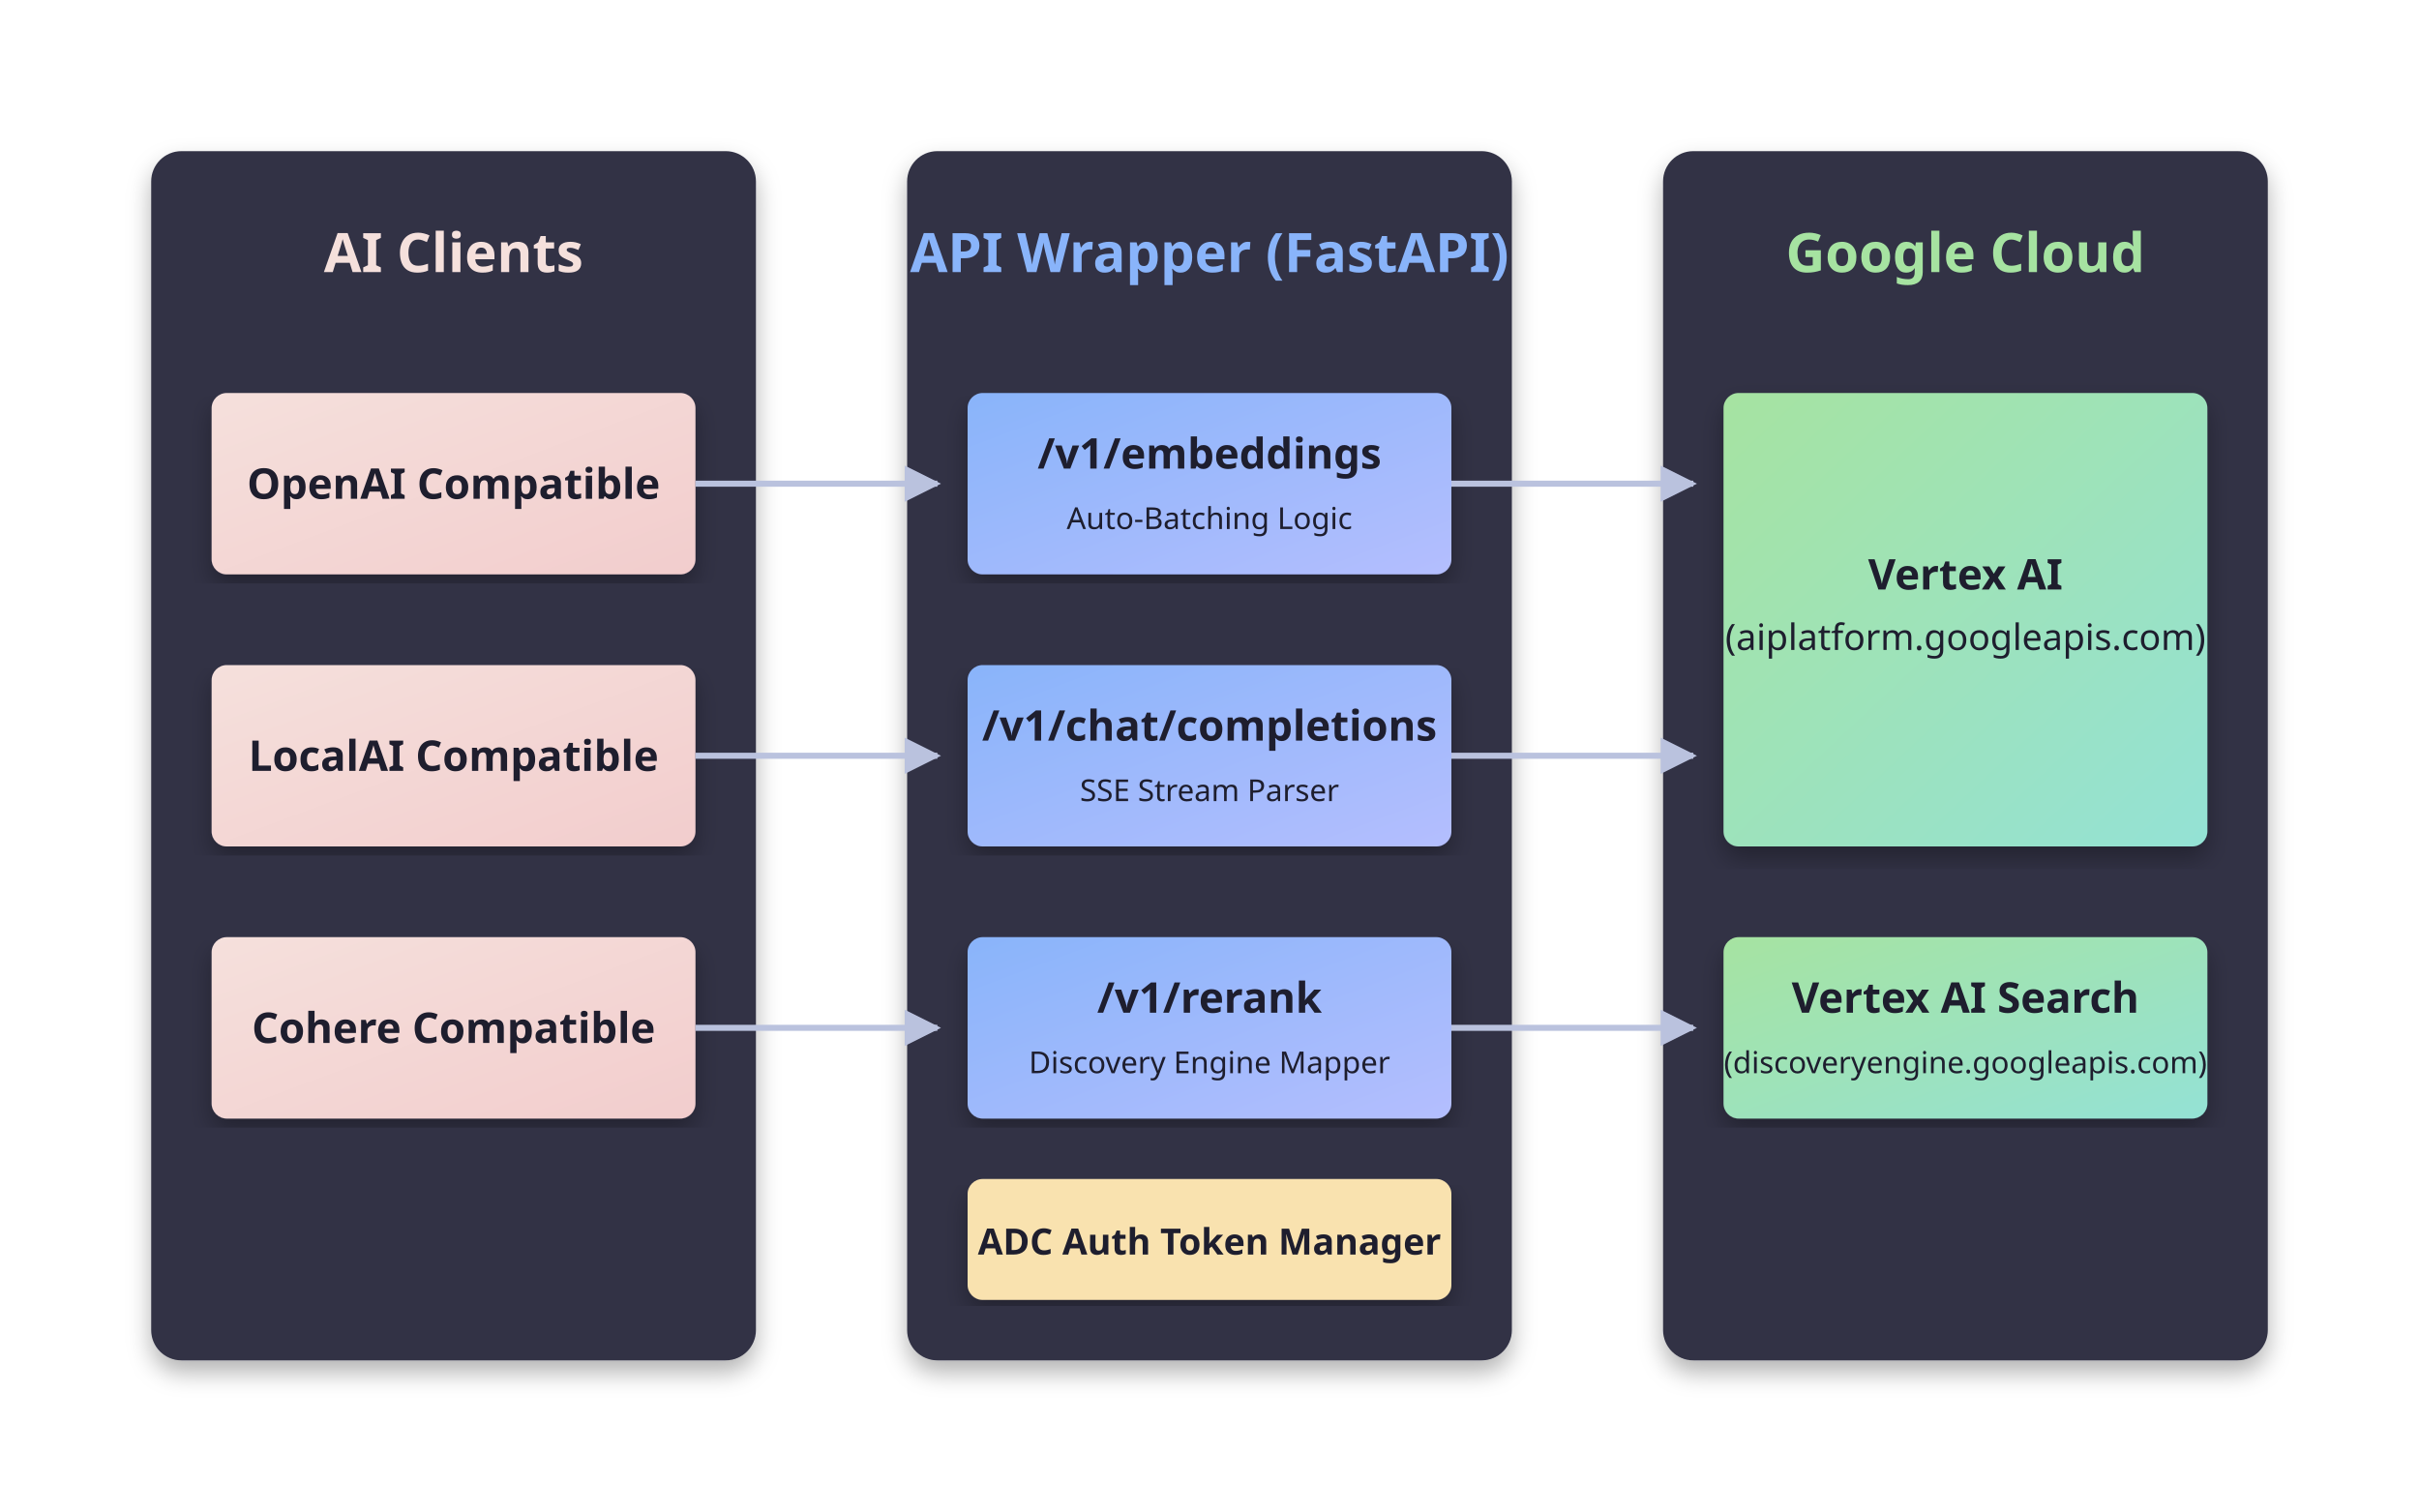
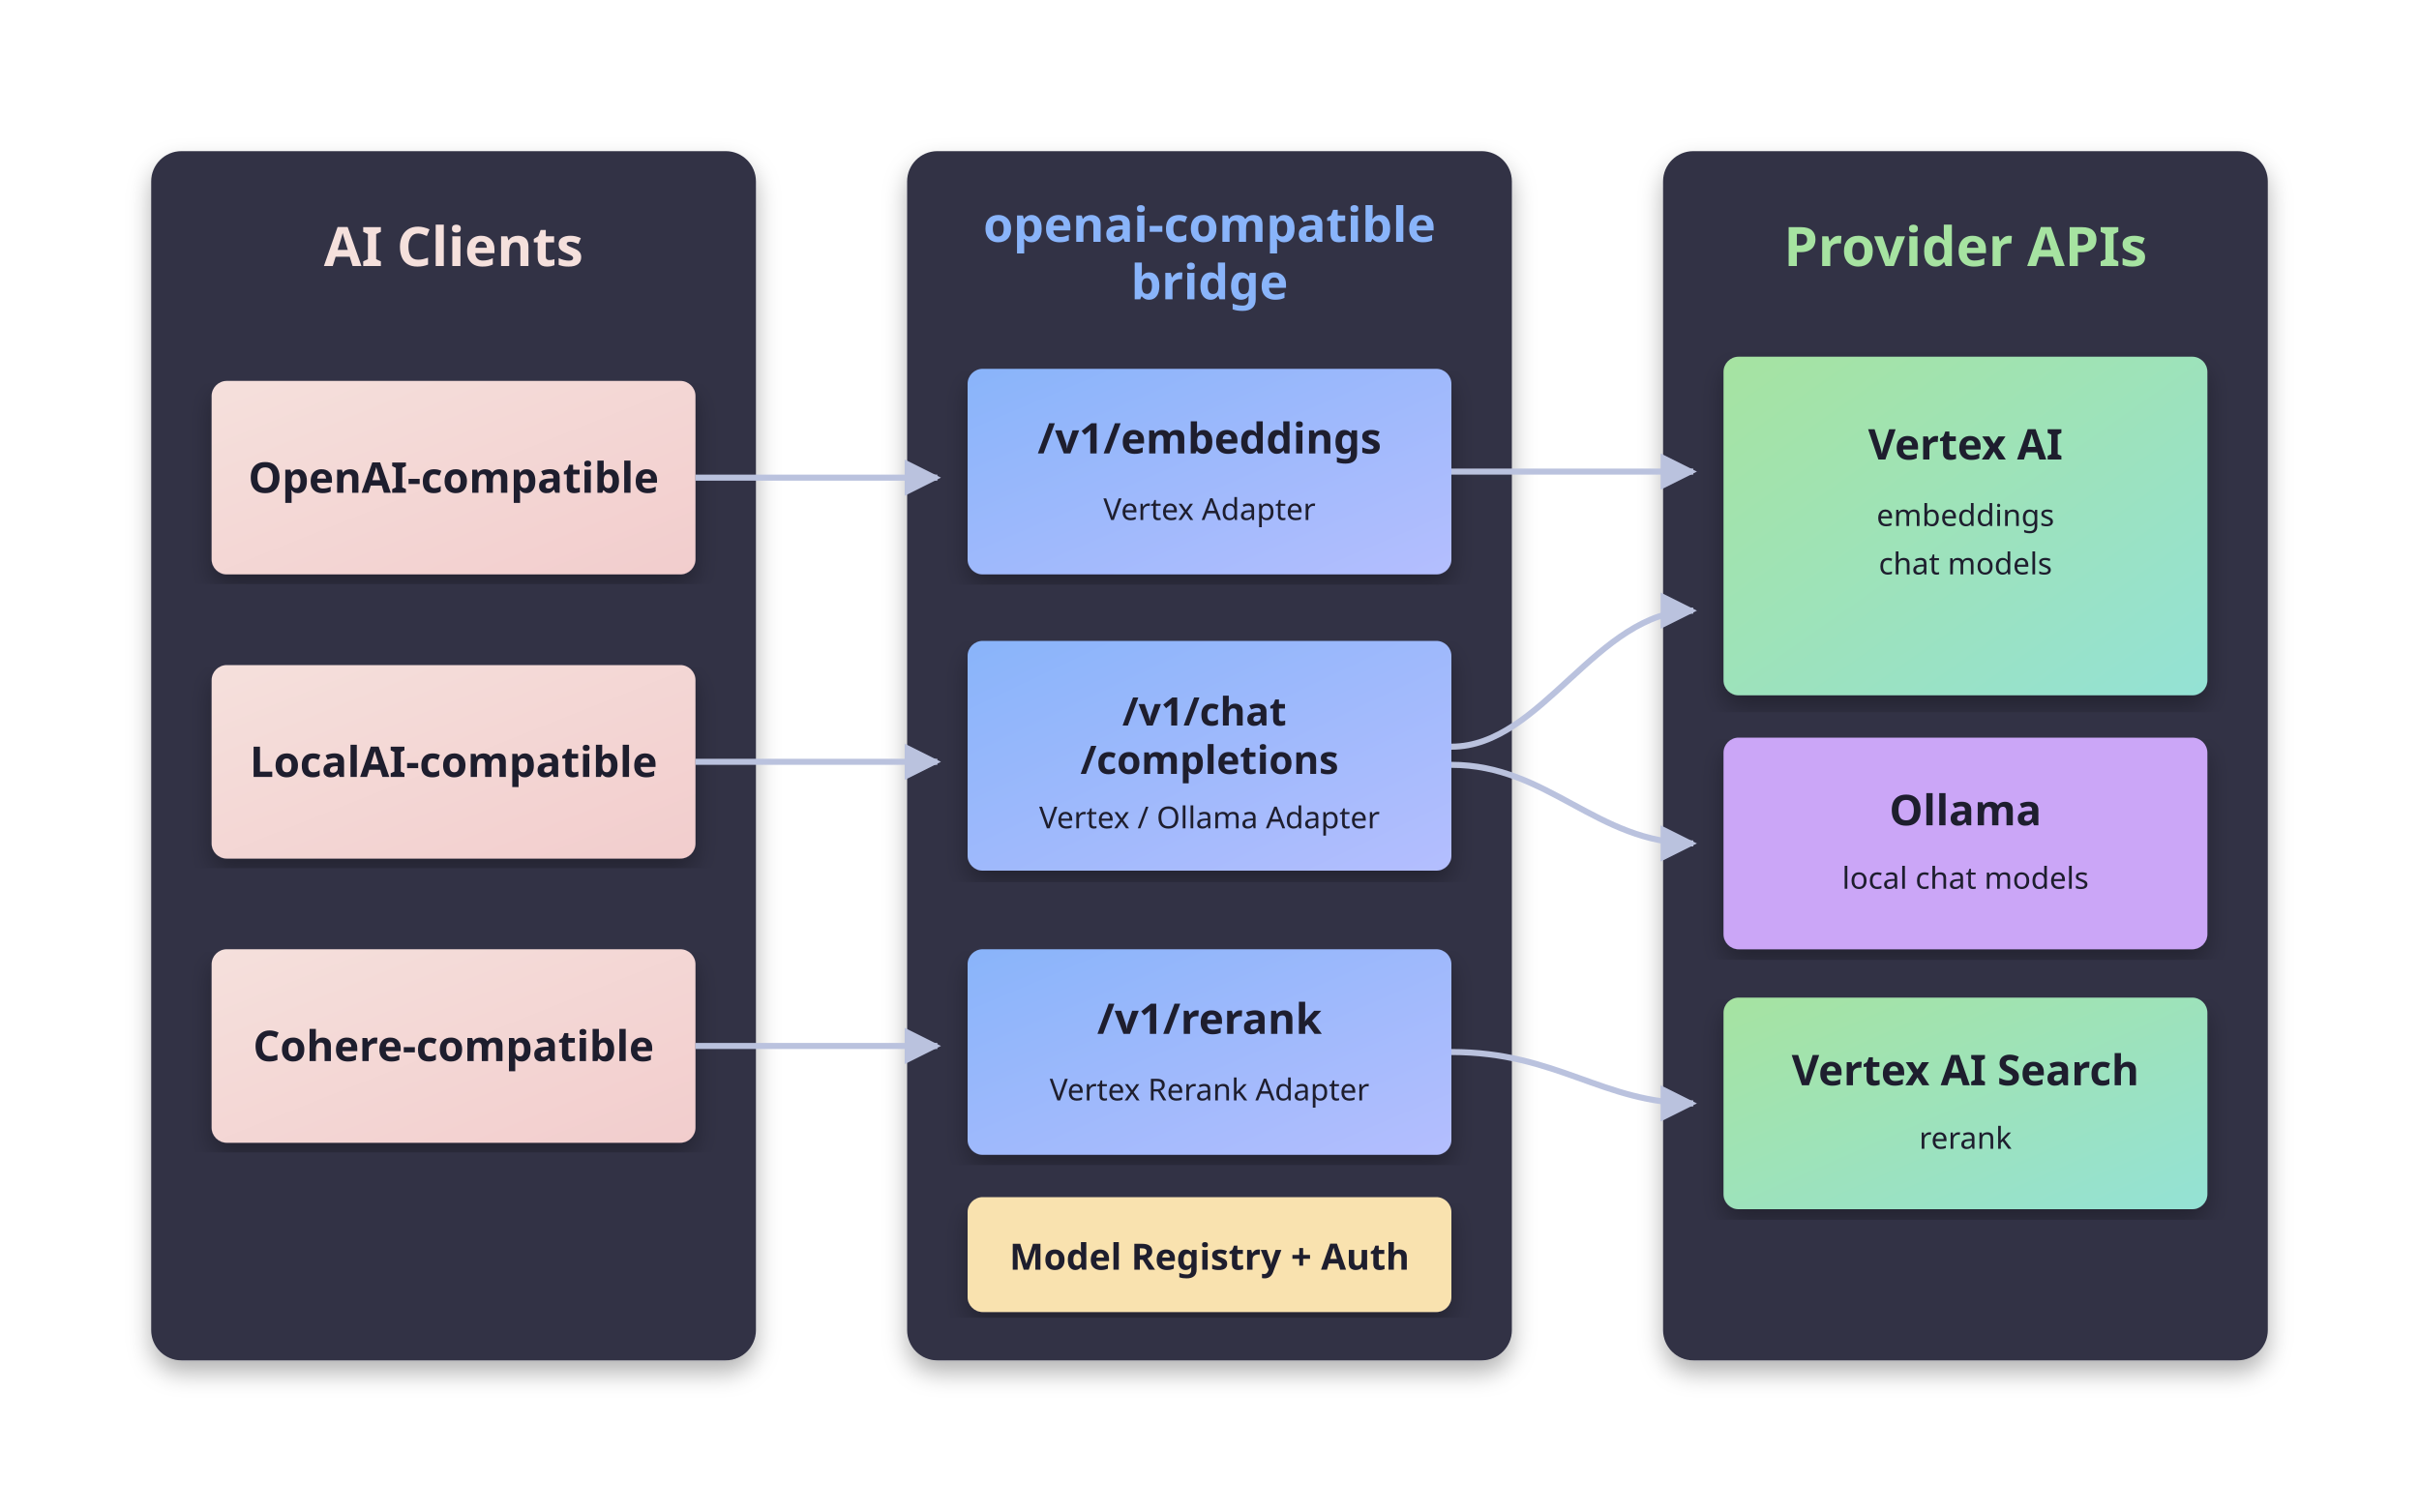
<svg xmlns="http://www.w3.org/2000/svg" viewBox="0 0 800 500">
  <defs>
    <linearGradient id="gradClient" x1="0%" y1="0%" x2="100%" y2="100%">
      <stop offset="0%" stop-color="#f5e0dc" />
      <stop offset="100%" stop-color="#f2cdcd" />
    </linearGradient>
    <linearGradient id="gradWrapper" x1="0%" y1="0%" x2="100%" y2="100%">
      <stop offset="0%" stop-color="#89b4fa" />
      <stop offset="100%" stop-color="#b4befe" />
    </linearGradient>
    <linearGradient id="gradGoogle" x1="0%" y1="0%" x2="100%" y2="100%">
      <stop offset="0%" stop-color="#a6e3a1" />
      <stop offset="100%" stop-color="#94e2d5" />
    </linearGradient>
    <filter id="shadow" x="-5%" y="-5%" width="110%" height="110%">
      <feDropShadow dx="0" dy="4" stdDeviation="4" flood-color="#000" flood-opacity="0.3" />
    </filter>
  </defs>
  <rect x="50" y="50" width="200" height="400" rx="10" fill="#313244" filter="url(#shadow)" />
-   <text x="150" y="90" font-family="sans-serif" font-size="18" font-weight="bold" fill="#f5e0dc" text-anchor="middle">AI Clients</text>
-   <rect x="70" y="130" width="160" height="60" rx="5" fill="url(#gradClient)" filter="url(#shadow)" />
-   <text x="150" y="165" font-family="sans-serif" font-size="14" font-weight="bold" fill="#1e1e2e" text-anchor="middle">OpenAI Compatible</text>
-   <rect x="70" y="220" width="160" height="60" rx="5" fill="url(#gradClient)" filter="url(#shadow)" />
-   <text x="150" y="255" font-family="sans-serif" font-size="14" font-weight="bold" fill="#1e1e2e" text-anchor="middle">LocalAI Compatible</text>
-   <rect x="70" y="310" width="160" height="60" rx="5" fill="url(#gradClient)" filter="url(#shadow)" />
-   <text x="150" y="345" font-family="sans-serif" font-size="14" font-weight="bold" fill="#1e1e2e" text-anchor="middle">Cohere Compatible</text>
+   <text x="150" y="88" font-family="sans-serif" font-size="18" font-weight="bold" fill="#f5e0dc" text-anchor="middle">AI Clients</text>
+   <rect x="70" y="126" width="160" height="64" rx="5" fill="url(#gradClient)" filter="url(#shadow)" />
+   <text x="150" y="163" font-family="sans-serif" font-size="14" font-weight="bold" fill="#1e1e2e" text-anchor="middle">OpenAI-compatible</text>
+   <rect x="70" y="220" width="160" height="64" rx="5" fill="url(#gradClient)" filter="url(#shadow)" />
+   <text x="150" y="257" font-family="sans-serif" font-size="14" font-weight="bold" fill="#1e1e2e" text-anchor="middle">LocalAI-compatible</text>
+   <rect x="70" y="314" width="160" height="64" rx="5" fill="url(#gradClient)" filter="url(#shadow)" />
+   <text x="150" y="351" font-family="sans-serif" font-size="14" font-weight="bold" fill="#1e1e2e" text-anchor="middle">Cohere-compatible</text>
  <rect x="300" y="50" width="200" height="400" rx="10" fill="#313244" filter="url(#shadow)" />
-   <text x="400" y="90" font-family="sans-serif" font-size="18" font-weight="bold" fill="#89b4fa" text-anchor="middle">API Wrapper (FastAPI)</text>
-   <rect x="320" y="130" width="160" height="60" rx="5" fill="url(#gradWrapper)" filter="url(#shadow)" />
-   <text x="400" y="155" font-family="sans-serif" font-size="14" font-weight="bold" fill="#1e1e2e" text-anchor="middle">/v1/embeddings</text>
-   <text x="400" y="175" font-family="sans-serif" font-size="10" fill="#1e1e2e" text-anchor="middle">Auto-Batching Logic</text>
-   <rect x="320" y="220" width="160" height="60" rx="5" fill="url(#gradWrapper)" filter="url(#shadow)" />
-   <text x="400" y="245" font-family="sans-serif" font-size="14" font-weight="bold" fill="#1e1e2e" text-anchor="middle">/v1/chat/completions</text>
-   <text x="400" y="265" font-family="sans-serif" font-size="10" fill="#1e1e2e" text-anchor="middle">SSE Stream Parser</text>
-   <rect x="320" y="310" width="160" height="60" rx="5" fill="url(#gradWrapper)" filter="url(#shadow)" />
-   <text x="400" y="335" font-family="sans-serif" font-size="14" font-weight="bold" fill="#1e1e2e" text-anchor="middle">/v1/rerank</text>
-   <text x="400" y="355" font-family="sans-serif" font-size="10" fill="#1e1e2e" text-anchor="middle">Discovery Engine Mapper</text>
-   <rect x="320" y="390" width="160" height="40" rx="5" fill="#f9e2af" filter="url(#shadow)" />
-   <text x="400" y="415" font-family="sans-serif" font-size="12" font-weight="bold" fill="#1e1e2e" text-anchor="middle">ADC Auth Token Manager</text>
+   <text x="400" y="80" font-family="sans-serif" font-size="16" font-weight="bold" fill="#89b4fa" text-anchor="middle">openai-compatible</text>
+   <text x="400" y="99" font-family="sans-serif" font-size="16" font-weight="bold" fill="#89b4fa" text-anchor="middle">bridge</text>
+   <rect x="320" y="122" width="160" height="68" rx="5" fill="url(#gradWrapper)" filter="url(#shadow)" />
+   <text x="400" y="150" font-family="sans-serif" font-size="14" font-weight="bold" fill="#1e1e2e" text-anchor="middle">/v1/embeddings</text>
+   <text x="400" y="172" font-family="sans-serif" font-size="10" fill="#1e1e2e" text-anchor="middle">Vertex Adapter</text>
+   <rect x="320" y="212" width="160" height="76" rx="5" fill="url(#gradWrapper)" filter="url(#shadow)" />
+   <text font-family="sans-serif" font-size="13" font-weight="bold" fill="#1e1e2e" text-anchor="middle">
+     <tspan x="400" y="240">/v1/chat</tspan>
+     <tspan x="400" dy="16">/completions</tspan>
+   </text>
+   <text x="400" y="274" font-family="sans-serif" font-size="10" fill="#1e1e2e" text-anchor="middle">Vertex / Ollama Adapter</text>
+   <rect x="320" y="314" width="160" height="68" rx="5" fill="url(#gradWrapper)" filter="url(#shadow)" />
+   <text x="400" y="342" font-family="sans-serif" font-size="14" font-weight="bold" fill="#1e1e2e" text-anchor="middle">/v1/rerank</text>
+   <text x="400" y="364" font-family="sans-serif" font-size="10" fill="#1e1e2e" text-anchor="middle">Vertex Rerank Adapter</text>
+   <rect x="320" y="396" width="160" height="38" rx="5" fill="#f9e2af" filter="url(#shadow)" />
+   <text x="400" y="420" font-family="sans-serif" font-size="12" font-weight="bold" fill="#1e1e2e" text-anchor="middle">Model Registry + Auth</text>
  <rect x="550" y="50" width="200" height="400" rx="10" fill="#313244" filter="url(#shadow)" />
-   <text x="650" y="90" font-family="sans-serif" font-size="18" font-weight="bold" fill="#a6e3a1" text-anchor="middle">Google Cloud</text>
-   <rect x="570" y="130" width="160" height="150" rx="5" fill="url(#gradGoogle)" filter="url(#shadow)" />
-   <text x="650" y="195" font-family="sans-serif" font-size="14" font-weight="bold" fill="#1e1e2e" text-anchor="middle">Vertex AI</text>
-   <text x="650" y="215" font-family="sans-serif" font-size="12" fill="#1e1e2e" text-anchor="middle">(aiplatform.googleapis.com)</text>
-   <rect x="570" y="310" width="160" height="60" rx="5" fill="url(#gradGoogle)" filter="url(#shadow)" />
-   <text x="650" y="335" font-family="sans-serif" font-size="14" font-weight="bold" fill="#1e1e2e" text-anchor="middle">Vertex AI Search</text>
-   <text x="650" y="355" font-family="sans-serif" font-size="10" fill="#1e1e2e" text-anchor="middle">(discoveryengine.googleapis.com)</text>
+   <text x="650" y="88" font-family="sans-serif" font-size="18" font-weight="bold" fill="#a6e3a1" text-anchor="middle">Provider APIs</text>
+   <rect x="570" y="118" width="160" height="112" rx="5" fill="url(#gradGoogle)" filter="url(#shadow)" />
+   <text x="650" y="152" font-family="sans-serif" font-size="14" font-weight="bold" fill="#1e1e2e" text-anchor="middle">Vertex AI</text>
+   <text x="650" y="174" font-family="sans-serif" font-size="10" fill="#1e1e2e" text-anchor="middle">embeddings</text>
+   <text x="650" y="190" font-family="sans-serif" font-size="10" fill="#1e1e2e" text-anchor="middle">chat models</text>
+   <rect x="570" y="244" width="160" height="70" rx="5" fill="#cba6f7" filter="url(#shadow)" />
+   <text x="650" y="273" font-family="sans-serif" font-size="14" font-weight="bold" fill="#1e1e2e" text-anchor="middle">Ollama</text>
+   <text x="650" y="294" font-family="sans-serif" font-size="10" fill="#1e1e2e" text-anchor="middle">local chat models</text>
+   <rect x="570" y="330" width="160" height="70" rx="5" fill="url(#gradGoogle)" filter="url(#shadow)" />
+   <text x="650" y="359" font-family="sans-serif" font-size="14" font-weight="bold" fill="#1e1e2e" text-anchor="middle">Vertex AI Search</text>
+   <text x="650" y="380" font-family="sans-serif" font-size="10" fill="#1e1e2e" text-anchor="middle">rerank</text>
  <g stroke="#bac2de" stroke-width="2" fill="none">
-     <path d="M 230 160 L 310 160" marker-end="url(#arrow)" />
-     <path d="M 230 250 L 310 250" marker-end="url(#arrow)" />
-     <path d="M 230 340 L 310 340" marker-end="url(#arrow)" />
-     <path d="M 480 160 L 560 160" marker-end="url(#arrow)" />
-     <path d="M 480 250 L 560 250" marker-end="url(#arrow)" />
-     <path d="M 480 340 L 560 340" marker-end="url(#arrow)" />
+     <path d="M 230 158 L 310 158" marker-end="url(#arrow)" />
+     <path d="M 230 252 L 310 252" marker-end="url(#arrow)" />
+     <path d="M 230 346 L 310 346" marker-end="url(#arrow)" />
+     <path d="M 480 156 L 560 156" marker-end="url(#arrow)" />
+     <path d="M 480 247 C 510 247 528 202 560 202" marker-end="url(#arrow)" />
+     <path d="M 480 253 C 512 253 528 279 560 279" marker-end="url(#arrow)" />
+     <path d="M 480 348 C 515 348 530 365 560 365" marker-end="url(#arrow)" />
  </g>
  <defs>
    <marker id="arrow" viewBox="0 0 10 10" refX="9" refY="5" markerWidth="6" markerHeight="6" orient="auto-start-reverse">
      <path d="M 0 0 L 10 5 L 0 10 z" fill="#bac2de" />
    </marker>
  </defs>
</svg>
